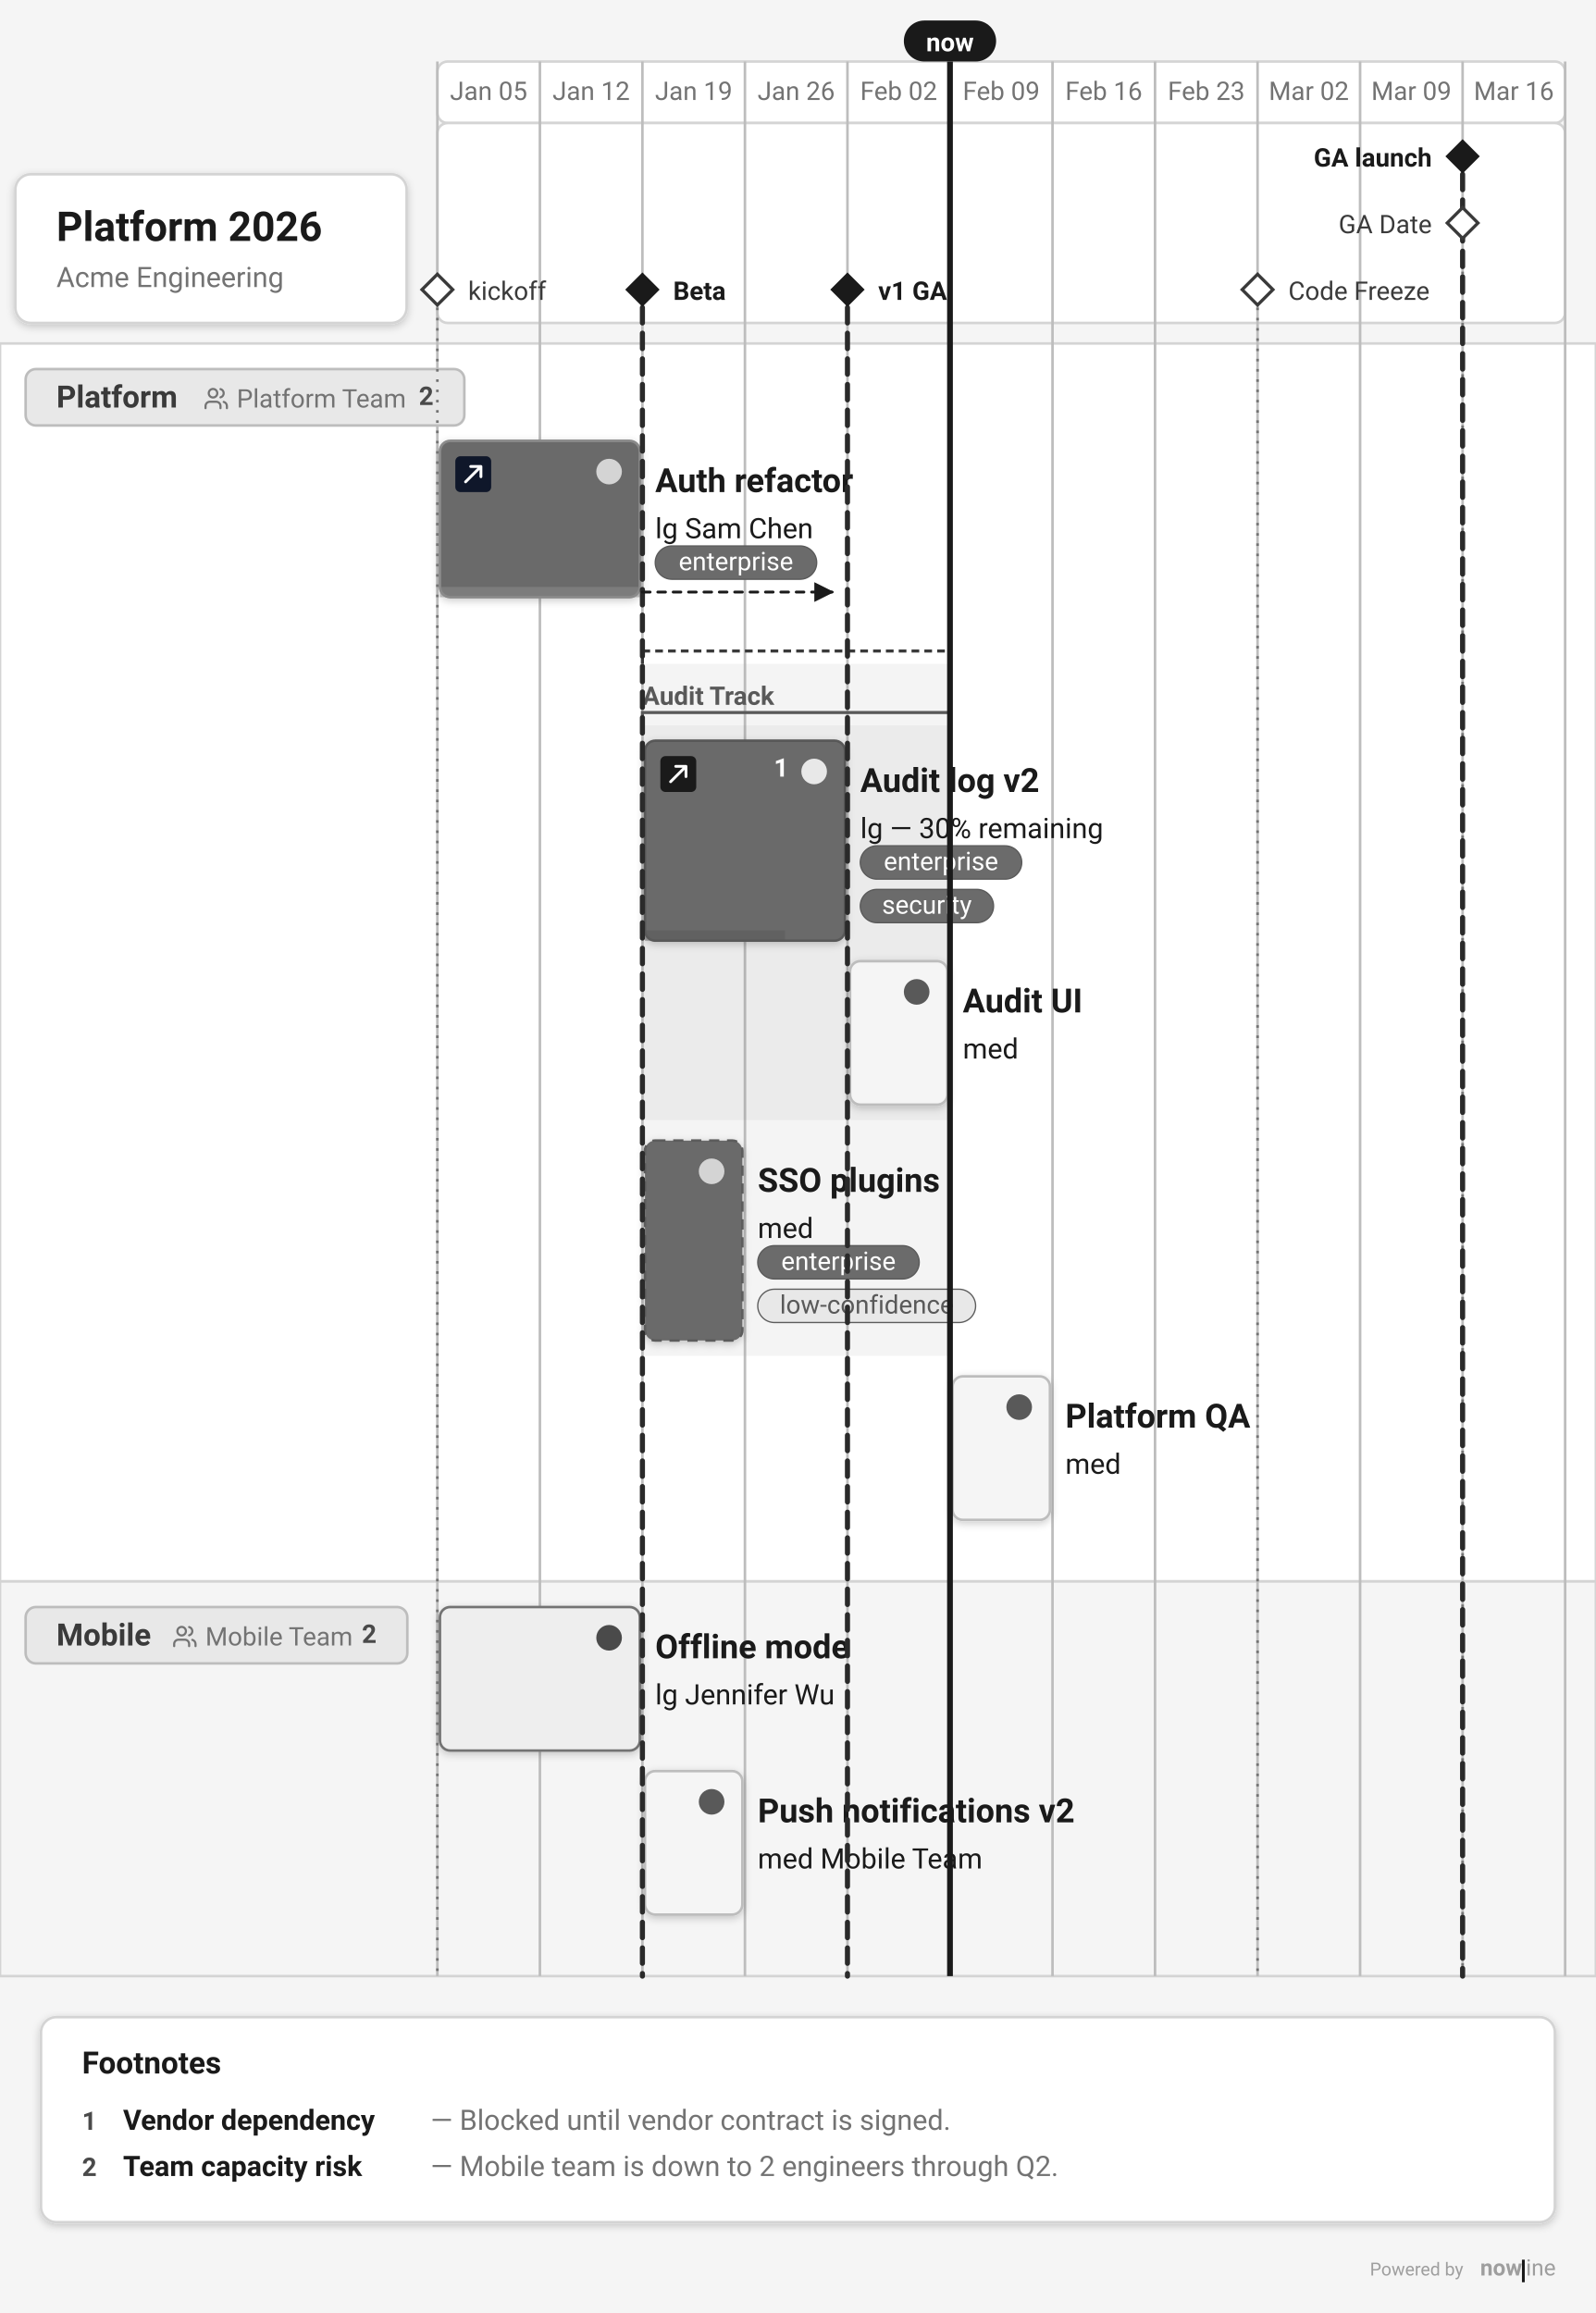
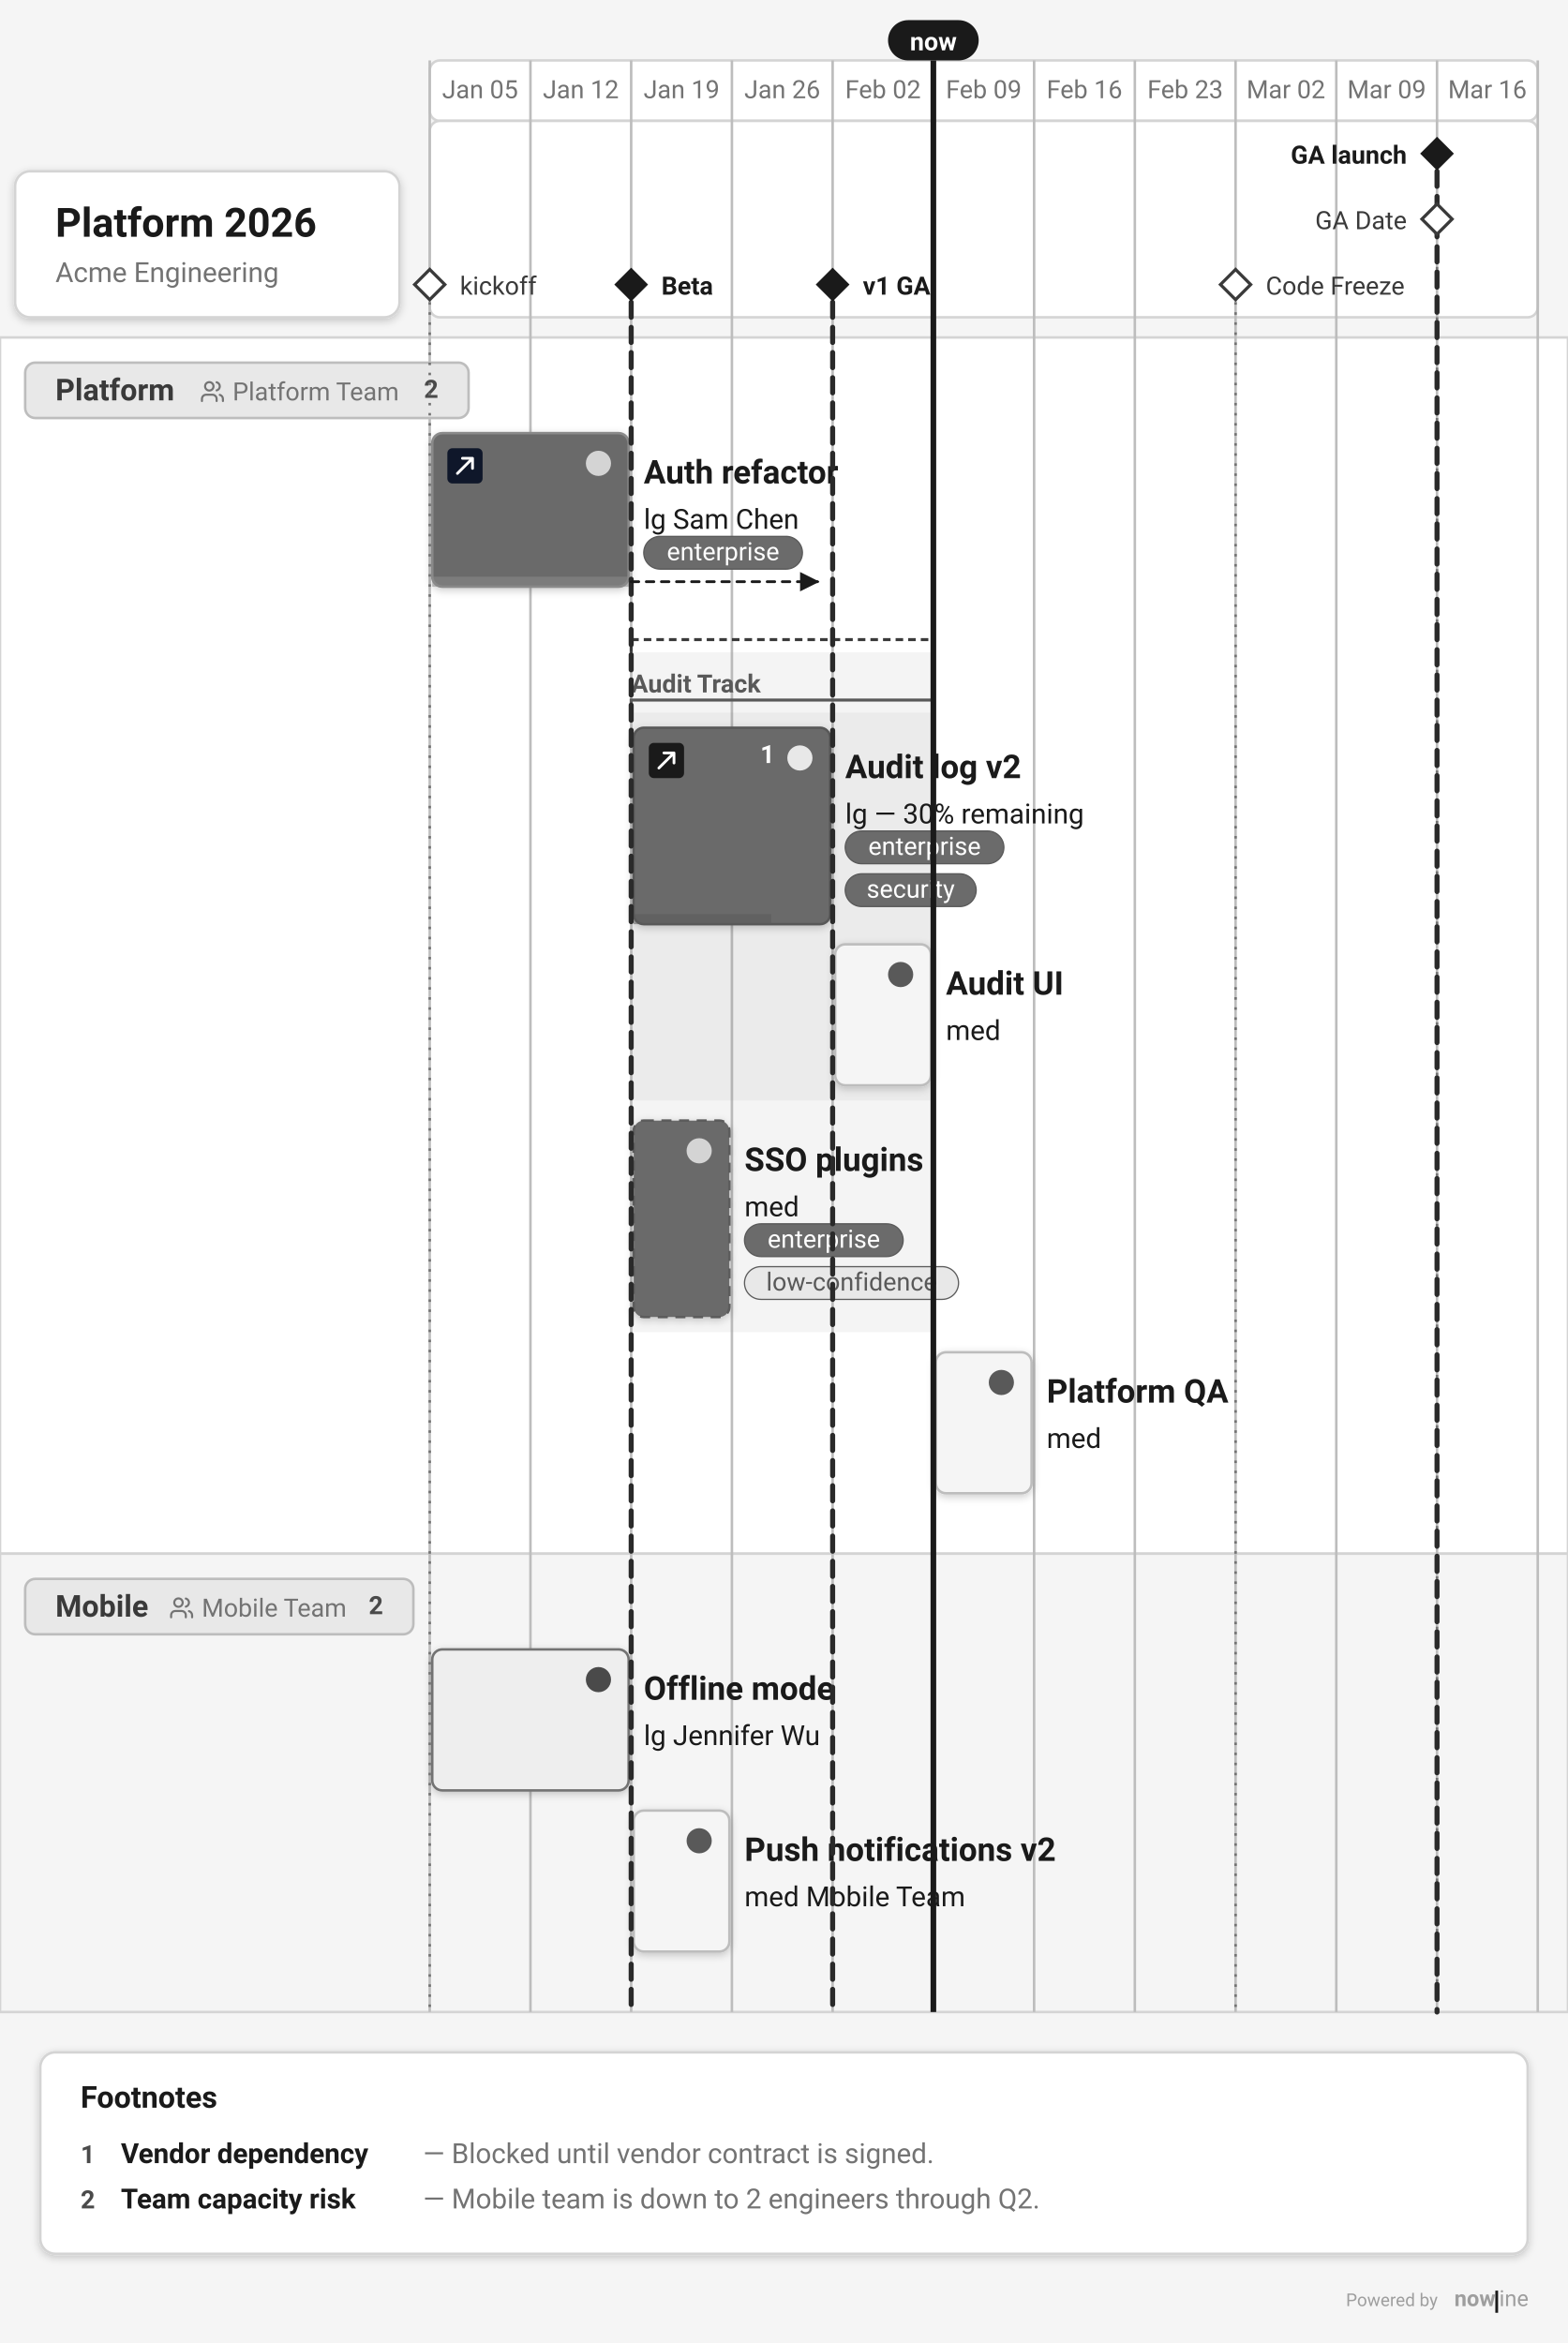
- <svg xmlns="http://www.w3.org/2000/svg" data-generator="nowline" data-theme="grayscale" height="902.44" viewBox="0 0 622.64 902.44" width="622.64">
+ <svg xmlns="http://www.w3.org/2000/svg" data-generator="nowline" data-theme="grayscale" height="930.44" viewBox="0 0 622.64 930.44" width="622.64">
  <defs>
    <filter height="200%" id="nl-0-root-shadow-subtle" width="200%" x="-50%" y="-50%">
      <feGaussianBlur in="SourceAlpha" stdDeviation="1.5" />
      <feOffset dx="0" dy="1" result="offsetblur" />
      <feComponentTransfer>
        <feFuncA type="linear" slope="0.2" />
      </feComponentTransfer>
      <feMerge>
        <feMergeNode />
        <feMergeNode in="SourceGraphic" />
      </feMerge>
    </filter>
    <filter height="200%" id="nl-0-root-shadow-soft" width="200%" x="-50%" y="-50%">
      <feGaussianBlur in="SourceAlpha" stdDeviation="5" />
      <feOffset dx="0" dy="3" result="offsetblur" />
      <feComponentTransfer>
        <feFuncA type="linear" slope="0.3" />
      </feComponentTransfer>
      <feMerge>
        <feMergeNode />
        <feMergeNode in="SourceGraphic" />
      </feMerge>
    </filter>
    <filter height="200%" id="nl-0-root-shadow-hard" width="200%" x="-50%" y="-50%">
      <feGaussianBlur in="SourceAlpha" stdDeviation="0" />
      <feOffset dx="2" dy="2" result="offsetblur" />
      <feComponentTransfer>
        <feFuncA type="linear" slope="0.45" />
      </feComponentTransfer>
      <feMerge>
        <feMergeNode />
        <feMergeNode in="SourceGraphic" />
      </feMerge>
    </filter>
    <marker id="nl-0-root-arrow-dark" viewBox="0 0 10 10" refX="9" refY="5" markerWidth="7" markerHeight="7" orient="auto">
      <path d="M 0 0 L 10 5 L 0 10 z" fill="#1a1a1a" />
    </marker>
  </defs>
-   <rect fill="#f5f5f5" height="902.44" width="622.64" x="0" y="0" />
+   <rect fill="#f5f5f5" height="930.44" width="622.64" x="0" y="0" />
  <g data-layer="timeline">
    <rect fill="#ffffff" height="24" rx="4" ry="4" stroke="#d4d4d4" stroke-width="1" width="440" x="170.64" y="24" />
    <rect fill="#ffffff" height="78" rx="4" ry="4" stroke="#d4d4d4" stroke-width="1" width="440" x="170.64" y="48" />
    <text fill="#737373" font-family="system-ui, -apple-system, &quot;Segoe UI&quot;, Roboto, sans-serif" font-size="10" text-anchor="middle" x="190.64" y="39">Jan 05</text>
    <text fill="#737373" font-family="system-ui, -apple-system, &quot;Segoe UI&quot;, Roboto, sans-serif" font-size="10" text-anchor="middle" x="230.64" y="39">Jan 12</text>
    <text fill="#737373" font-family="system-ui, -apple-system, &quot;Segoe UI&quot;, Roboto, sans-serif" font-size="10" text-anchor="middle" x="270.64" y="39">Jan 19</text>
    <text fill="#737373" font-family="system-ui, -apple-system, &quot;Segoe UI&quot;, Roboto, sans-serif" font-size="10" text-anchor="middle" x="310.64" y="39">Jan 26</text>
    <text fill="#737373" font-family="system-ui, -apple-system, &quot;Segoe UI&quot;, Roboto, sans-serif" font-size="10" text-anchor="middle" x="350.64" y="39">Feb 02</text>
    <text fill="#737373" font-family="system-ui, -apple-system, &quot;Segoe UI&quot;, Roboto, sans-serif" font-size="10" text-anchor="middle" x="390.64" y="39">Feb 09</text>
    <text fill="#737373" font-family="system-ui, -apple-system, &quot;Segoe UI&quot;, Roboto, sans-serif" font-size="10" text-anchor="middle" x="430.64" y="39">Feb 16</text>
    <text fill="#737373" font-family="system-ui, -apple-system, &quot;Segoe UI&quot;, Roboto, sans-serif" font-size="10" text-anchor="middle" x="470.64" y="39">Feb 23</text>
    <text fill="#737373" font-family="system-ui, -apple-system, &quot;Segoe UI&quot;, Roboto, sans-serif" font-size="10" text-anchor="middle" x="510.64" y="39">Mar 02</text>
    <text fill="#737373" font-family="system-ui, -apple-system, &quot;Segoe UI&quot;, Roboto, sans-serif" font-size="10" text-anchor="middle" x="550.64" y="39">Mar 09</text>
    <text fill="#737373" font-family="system-ui, -apple-system, &quot;Segoe UI&quot;, Roboto, sans-serif" font-size="10" text-anchor="middle" x="590.64" y="39">Mar 16</text>
  </g>
  <g data-id="platform" data-layer="swimlane-bg">
    <rect fill="#ffffff" height="483" stroke="#d4d4d4" stroke-width="1" width="622.64" x="0" y="134" />
  </g>
  <g data-id="mobile" data-layer="swimlane-bg">
-     <rect fill="#f5f5f5" height="154" stroke="#d4d4d4" stroke-width="1" width="622.64" x="0" y="617" />
+     <rect fill="#f5f5f5" height="182" stroke="#d4d4d4" stroke-width="1" width="622.64" x="0" y="617" />
  </g>
  <g data-layer="grid">
-     <line stroke="#bdbdbd" stroke-width="1" x1="170.64" x2="170.64" y1="24" y2="771" />
-     <line stroke="#bdbdbd" stroke-width="1" x1="210.64" x2="210.64" y1="24" y2="771" />
-     <line stroke="#bdbdbd" stroke-width="1" x1="250.64" x2="250.64" y1="24" y2="771" />
-     <line stroke="#bdbdbd" stroke-width="1" x1="290.64" x2="290.64" y1="24" y2="771" />
-     <line stroke="#bdbdbd" stroke-width="1" x1="330.64" x2="330.64" y1="24" y2="771" />
-     <line stroke="#bdbdbd" stroke-width="1" x1="370.64" x2="370.64" y1="24" y2="771" />
-     <line stroke="#bdbdbd" stroke-width="1" x1="410.64" x2="410.64" y1="24" y2="771" />
-     <line stroke="#bdbdbd" stroke-width="1" x1="450.64" x2="450.64" y1="24" y2="771" />
-     <line stroke="#bdbdbd" stroke-width="1" x1="490.64" x2="490.64" y1="24" y2="771" />
-     <line stroke="#bdbdbd" stroke-width="1" x1="530.64" x2="530.64" y1="24" y2="771" />
-     <line stroke="#bdbdbd" stroke-width="1" x1="570.64" x2="570.64" y1="24" y2="771" />
-     <line stroke="#bdbdbd" stroke-width="1" x1="610.64" x2="610.64" y1="24" y2="771" />
+     <line stroke="#bdbdbd" stroke-width="1" x1="170.64" x2="170.64" y1="24" y2="799" />
+     <line stroke="#bdbdbd" stroke-width="1" x1="210.64" x2="210.64" y1="24" y2="799" />
+     <line stroke="#bdbdbd" stroke-width="1" x1="250.64" x2="250.64" y1="24" y2="799" />
+     <line stroke="#bdbdbd" stroke-width="1" x1="290.64" x2="290.64" y1="24" y2="799" />
+     <line stroke="#bdbdbd" stroke-width="1" x1="330.64" x2="330.64" y1="24" y2="799" />
+     <line stroke="#bdbdbd" stroke-width="1" x1="370.64" x2="370.64" y1="24" y2="799" />
+     <line stroke="#bdbdbd" stroke-width="1" x1="410.64" x2="410.64" y1="24" y2="799" />
+     <line stroke="#bdbdbd" stroke-width="1" x1="450.64" x2="450.64" y1="24" y2="799" />
+     <line stroke="#bdbdbd" stroke-width="1" x1="490.64" x2="490.64" y1="24" y2="799" />
+     <line stroke="#bdbdbd" stroke-width="1" x1="530.64" x2="530.64" y1="24" y2="799" />
+     <line stroke="#bdbdbd" stroke-width="1" x1="570.64" x2="570.64" y1="24" y2="799" />
+     <line stroke="#bdbdbd" stroke-width="1" x1="610.64" x2="610.64" y1="24" y2="799" />
  </g>
  <g data-id="platform" data-layer="swimlane">
-     <rect fill="#e8e8e8" height="22" rx="4" ry="4" stroke="#bdbdbd" stroke-width="1" width="171.16" x="10" y="144" />
+     <rect fill="#e8e8e8" height="22" rx="4" ry="4" stroke="#bdbdbd" stroke-width="1" width="176.08" x="10" y="144" />
    <text fill="#3a3a3a" font-family="system-ui, -apple-system, &quot;Segoe UI&quot;, Roboto, sans-serif" font-size="12" font-weight="600" x="22" y="159">Platform</text>
    <svg x="79.36" y="150.5" width="10" height="10" viewBox="0 0 24 24" style="color:#737373" aria-hidden="true">
      <path d="M16 21v-2a4 4 0 0 0-4-4H6a4 4 0 0 0-4 4v2" fill="none" stroke="currentColor" stroke-width="2" stroke-linecap="round" stroke-linejoin="round" />
      <circle cx="9" cy="7" r="4" fill="none" stroke="currentColor" stroke-width="2" stroke-linecap="round" stroke-linejoin="round" />
      <path d="M22 21v-2a4 4 0 0 0-3-3.87" fill="none" stroke="currentColor" stroke-width="2" stroke-linecap="round" stroke-linejoin="round" />
      <path d="M16 3.13a4 4 0 0 1 0 7.75" fill="none" stroke="currentColor" stroke-width="2" stroke-linecap="round" stroke-linejoin="round" />
    </svg>
    <text fill="#737373" font-family="system-ui, -apple-system, &quot;Segoe UI&quot;, Roboto, sans-serif" font-size="10" x="92.36" y="159">Platform Team</text>
-     <text fill="#4a4a4a" font-family="system-ui, -apple-system, &quot;Segoe UI&quot;, Roboto, sans-serif" font-size="10" font-weight="700" text-anchor="end" x="169.16" y="158">2</text>
+     <text fill="#4a4a4a" font-family="system-ui, -apple-system, &quot;Segoe UI&quot;, Roboto, sans-serif" font-size="10" font-weight="700" text-anchor="end" x="174.08" y="158">2</text>
    <g data-id="auth-refactor" data-layer="item">
      <rect fill="#6b6b6b" filter="url(#nl-0-root-shadow-subtle)" height="61" rx="4" ry="4" stroke="#8a8a8a" stroke-width="1" width="78" x="171.64" y="172" />
      <rect fill="#8a8a8a" height="4" opacity="0.55" width="78" x="171.64" y="229" />
      <circle cx="237.64" cy="184" fill="#d4d4d4" r="5" />
      <text fill="#1a1a1a" font-family="system-ui, -apple-system, &quot;Segoe UI&quot;, Roboto, sans-serif" font-size="13" font-weight="600" x="255.64" y="192">Auth refactor</text>
      <text fill="#1a1a1a" font-family="system-ui, -apple-system, &quot;Segoe UI&quot;, Roboto, sans-serif" font-size="11" x="255.64" y="210">lg Sam Chen</text>
      <a href="https://github.com/acme/auth/issues/123" rel="noopener" target="_blank">
        <rect fill="#0f172a" height="14" rx="2" ry="2" width="14" x="177.64" y="178" />
        <path d="M181.64 188 L187.64 182 M183.64 182 H187.64 V186" fill="none" stroke="#ffffff" stroke-linecap="round" stroke-linejoin="round" stroke-width="1.1" />
      </a>
      <rect fill="#6b6b6b" height="13" rx="6.5" ry="6.5" stroke="#595959" stroke-width="0.5" width="63" x="255.64" y="213" />
      <text fill="#ffffff" font-family="system-ui, -apple-system, &quot;Segoe UI&quot;, Roboto, sans-serif" font-size="10" font-style="normal" font-weight="400" text-anchor="middle" x="287.14" y="222.5">enterprise</text>
    </g>
    <g data-layer="parallel">
      <rect fill="#9e9e9e" fill-opacity="0.12" height="270" width="120" x="250.64" y="259" />
      <path d="M250.64 259 V254 H370.64 V259" fill="none" stroke="#3a3a3a" stroke-dasharray="3 2" stroke-width="1.2" />
      <g data-id="audit-track" data-layer="group">
        <rect fill="#5c5c5c" fill-opacity="0.06" height="154" width="120" x="250.64" y="283" />
        <path d="M250.64 283 V278 H370.64 V283" fill="none" stroke="#595959" stroke-width="1.2" />
        <text fill="#595959" font-family="system-ui, -apple-system, &quot;Segoe UI&quot;, Roboto, sans-serif" font-size="10" font-style="normal" font-weight="600" x="250.64" y="275">Audit Track</text>
        <g data-id="audit-log" data-layer="item">
          <rect fill="#6b6b6b" filter="url(#nl-0-root-shadow-subtle)" height="78" rx="4" ry="4" stroke="#595959" stroke-width="1" width="78" x="251.64" y="289" />
          <rect fill="#595959" height="4" opacity="0.55" width="54.6" x="251.64" y="363" />
          <circle cx="317.64" cy="301" fill="#e8e8e8" r="5" />
          <text fill="#1a1a1a" font-family="system-ui, -apple-system, &quot;Segoe UI&quot;, Roboto, sans-serif" font-size="13" font-weight="600" x="335.64" y="309">Audit log v2</text>
          <text fill="#1a1a1a" font-family="system-ui, -apple-system, &quot;Segoe UI&quot;, Roboto, sans-serif" font-size="11" x="335.64" y="327">lg — 30% remaining</text>
          <text fill="#ffffff" font-family="system-ui, -apple-system, &quot;Segoe UI&quot;, Roboto, sans-serif" font-size="10" font-weight="700" text-anchor="end" x="307.64" y="303">1</text>
          <a href="https://wiki.acme.com/audit" rel="noopener" target="_blank">
            <rect fill="#1a1a1a" height="14" rx="2" ry="2" width="14" x="257.64" y="295" />
            <path d="M261.64 305 L267.64 299 M263.64 299 H267.64 V303" fill="none" stroke="#ffffff" stroke-linecap="round" stroke-linejoin="round" stroke-width="1.1" />
          </a>
          <rect fill="#6b6b6b" height="13" rx="6.5" ry="6.5" stroke="#595959" stroke-width="0.5" width="63" x="335.64" y="330" />
          <text fill="#ffffff" font-family="system-ui, -apple-system, &quot;Segoe UI&quot;, Roboto, sans-serif" font-size="10" font-style="normal" font-weight="400" text-anchor="middle" x="367.14" y="339.5">enterprise</text>
          <rect fill="#6b6b6b" height="13" rx="6.5" ry="6.5" stroke="#595959" stroke-width="0.5" width="52" x="335.64" y="347" />
          <text fill="#ffffff" font-family="system-ui, -apple-system, &quot;Segoe UI&quot;, Roboto, sans-serif" font-size="10" font-style="normal" font-weight="400" text-anchor="middle" x="361.64" y="356.5">security</text>
        </g>
        <g data-id="audit-ui" data-layer="item">
          <rect fill="#f5f5f5" filter="url(#nl-0-root-shadow-subtle)" height="56" rx="4" ry="4" stroke="#bdbdbd" stroke-width="1" width="38" x="331.64" y="375" />
          <circle cx="357.64" cy="387" fill="#595959" r="5" />
          <text fill="#1a1a1a" font-family="system-ui, -apple-system, &quot;Segoe UI&quot;, Roboto, sans-serif" font-size="13" font-weight="600" x="375.64" y="395">Audit UI</text>
          <text fill="#1a1a1a" font-family="system-ui, -apple-system, &quot;Segoe UI&quot;, Roboto, sans-serif" font-size="11" x="375.64" y="413">med</text>
        </g>
      </g>
      <g data-id="sso" data-layer="item">
        <rect fill="#6b6b6b" filter="url(#nl-0-root-shadow-subtle)" height="78" rx="4" ry="4" stroke="#5c5c5c" stroke-dasharray="4 3" stroke-width="1" width="38" x="251.64" y="445" />
        <circle cx="277.64" cy="457" fill="#d4d4d4" r="5" />
        <text fill="#1a1a1a" font-family="system-ui, -apple-system, &quot;Segoe UI&quot;, Roboto, sans-serif" font-size="13" font-weight="600" x="295.64" y="465">SSO plugins</text>
        <text fill="#1a1a1a" font-family="system-ui, -apple-system, &quot;Segoe UI&quot;, Roboto, sans-serif" font-size="11" x="295.64" y="483">med</text>
        <rect fill="#6b6b6b" height="13" rx="6.5" ry="6.5" stroke="#595959" stroke-width="0.5" width="63" x="295.64" y="486" />
        <text fill="#ffffff" font-family="system-ui, -apple-system, &quot;Segoe UI&quot;, Roboto, sans-serif" font-size="10" font-style="normal" font-weight="400" text-anchor="middle" x="327.14" y="495.5">enterprise</text>
        <rect fill="#e8e8e8" height="13" rx="6.5" ry="6.5" stroke="#5c5c5c" stroke-width="0.5" width="85" x="295.64" y="503" />
        <text fill="#595959" font-family="system-ui, -apple-system, &quot;Segoe UI&quot;, Roboto, sans-serif" font-size="10" font-style="normal" font-weight="400" text-anchor="middle" x="338.14" y="512.5">low-confidence</text>
      </g>
    </g>
    <g data-id="platform-qa" data-layer="item">
      <rect fill="#f5f5f5" filter="url(#nl-0-root-shadow-subtle)" height="56" rx="4" ry="4" stroke="#bdbdbd" stroke-width="1" width="38" x="371.64" y="537" />
      <circle cx="397.64" cy="549" fill="#595959" r="5" />
      <text fill="#1a1a1a" font-family="system-ui, -apple-system, &quot;Segoe UI&quot;, Roboto, sans-serif" font-size="13" font-weight="600" x="415.64" y="557">Platform QA</text>
      <text fill="#1a1a1a" font-family="system-ui, -apple-system, &quot;Segoe UI&quot;, Roboto, sans-serif" font-size="11" x="415.64" y="575">med</text>
    </g>
  </g>
  <g data-id="mobile" data-layer="swimlane">
-     <rect fill="#e8e8e8" height="22" rx="4" ry="4" stroke="#bdbdbd" stroke-width="1" width="148.92" x="10" y="627" />
+     <rect fill="#e8e8e8" height="22" rx="4" ry="4" stroke="#bdbdbd" stroke-width="1" width="154.15" x="10" y="627" />
    <text fill="#3a3a3a" font-family="system-ui, -apple-system, &quot;Segoe UI&quot;, Roboto, sans-serif" font-size="12" font-weight="600" x="22" y="642">Mobile</text>
    <svg x="67.12" y="633.5" width="10" height="10" viewBox="0 0 24 24" style="color:#737373" aria-hidden="true">
      <path d="M16 21v-2a4 4 0 0 0-4-4H6a4 4 0 0 0-4 4v2" fill="none" stroke="currentColor" stroke-width="2" stroke-linecap="round" stroke-linejoin="round" />
      <circle cx="9" cy="7" r="4" fill="none" stroke="currentColor" stroke-width="2" stroke-linecap="round" stroke-linejoin="round" />
      <path d="M22 21v-2a4 4 0 0 0-3-3.87" fill="none" stroke="currentColor" stroke-width="2" stroke-linecap="round" stroke-linejoin="round" />
      <path d="M16 3.13a4 4 0 0 1 0 7.75" fill="none" stroke="currentColor" stroke-width="2" stroke-linecap="round" stroke-linejoin="round" />
    </svg>
    <text fill="#737373" font-family="system-ui, -apple-system, &quot;Segoe UI&quot;, Roboto, sans-serif" font-size="10" x="80.12" y="642">Mobile Team</text>
-     <text fill="#4a4a4a" font-family="system-ui, -apple-system, &quot;Segoe UI&quot;, Roboto, sans-serif" font-size="10" font-weight="700" text-anchor="end" x="146.92" y="641">2</text>
+     <text fill="#4a4a4a" font-family="system-ui, -apple-system, &quot;Segoe UI&quot;, Roboto, sans-serif" font-size="10" font-weight="700" text-anchor="end" x="152.15" y="641">2</text>
    <g data-id="offline" data-layer="item">
-       <rect fill="#eeeeee" filter="url(#nl-0-root-shadow-subtle)" height="56" rx="4" ry="4" stroke="#737373" stroke-width="1" width="78" x="171.64" y="627" />
-       <circle cx="237.64" cy="639" fill="#4a4a4a" r="5" />
-       <text fill="#1a1a1a" font-family="system-ui, -apple-system, &quot;Segoe UI&quot;, Roboto, sans-serif" font-size="13" font-weight="600" x="255.64" y="647">Offline mode</text>
-       <text fill="#1a1a1a" font-family="system-ui, -apple-system, &quot;Segoe UI&quot;, Roboto, sans-serif" font-size="11" x="255.64" y="665">lg Jennifer Wu</text>
+       <rect fill="#eeeeee" filter="url(#nl-0-root-shadow-subtle)" height="56" rx="4" ry="4" stroke="#737373" stroke-width="1" width="78" x="171.64" y="655" />
+       <circle cx="237.64" cy="667" fill="#4a4a4a" r="5" />
+       <text fill="#1a1a1a" font-family="system-ui, -apple-system, &quot;Segoe UI&quot;, Roboto, sans-serif" font-size="13" font-weight="600" x="255.64" y="675">Offline mode</text>
+       <text fill="#1a1a1a" font-family="system-ui, -apple-system, &quot;Segoe UI&quot;, Roboto, sans-serif" font-size="11" x="255.64" y="693">lg Jennifer Wu</text>
    </g>
    <g data-id="push-v2" data-layer="item">
-       <rect fill="#f5f5f5" filter="url(#nl-0-root-shadow-subtle)" height="56" rx="4" ry="4" stroke="#bdbdbd" stroke-width="1" width="38" x="251.64" y="691" />
-       <circle cx="277.64" cy="703" fill="#595959" r="5" />
-       <text fill="#1a1a1a" font-family="system-ui, -apple-system, &quot;Segoe UI&quot;, Roboto, sans-serif" font-size="13" font-weight="600" x="295.64" y="711">Push notifications v2</text>
-       <text fill="#1a1a1a" font-family="system-ui, -apple-system, &quot;Segoe UI&quot;, Roboto, sans-serif" font-size="11" x="295.64" y="729">med Mobile Team</text>
-     </g>
-   </g>
-   <line stroke="#737373" stroke-dasharray="1 3" stroke-width="1" x1="170.64" x2="170.64" y1="120" y2="771" />
-   <line stroke="#737373" stroke-dasharray="1 3" stroke-width="1" x1="490.64" x2="490.64" y1="120" y2="771" />
-   <line stroke="#737373" stroke-dasharray="1 3" stroke-width="1" x1="570.64" x2="570.64" y1="94" y2="771" />
-   <line stroke="#2a2a2a" stroke-dasharray="6 4" stroke-linecap="round" stroke-width="2" x1="250.64" x2="250.64" y1="120" y2="771" />
-   <line stroke="#2a2a2a" stroke-dasharray="6 4" stroke-linecap="round" stroke-width="2" x1="330.64" x2="330.64" y1="120" y2="771" />
+       <rect fill="#f5f5f5" filter="url(#nl-0-root-shadow-subtle)" height="56" rx="4" ry="4" stroke="#bdbdbd" stroke-width="1" width="38" x="251.64" y="719" />
+       <circle cx="277.64" cy="731" fill="#595959" r="5" />
+       <text fill="#1a1a1a" font-family="system-ui, -apple-system, &quot;Segoe UI&quot;, Roboto, sans-serif" font-size="13" font-weight="600" x="295.64" y="739">Push notifications v2</text>
+       <text fill="#1a1a1a" font-family="system-ui, -apple-system, &quot;Segoe UI&quot;, Roboto, sans-serif" font-size="11" x="295.64" y="757">med Mobile Team</text>
+     </g>
+   </g>
+   <line stroke="#737373" stroke-dasharray="1 3" stroke-width="1" x1="170.64" x2="170.64" y1="120" y2="799" />
+   <line stroke="#737373" stroke-dasharray="1 3" stroke-width="1" x1="490.64" x2="490.64" y1="120" y2="799" />
+   <line stroke="#737373" stroke-dasharray="1 3" stroke-width="1" x1="570.64" x2="570.64" y1="94" y2="799" />
+   <line stroke="#2a2a2a" stroke-dasharray="6 4" stroke-linecap="round" stroke-width="2" x1="250.64" x2="250.64" y1="120" y2="799" />
+   <line stroke="#2a2a2a" stroke-dasharray="6 4" stroke-linecap="round" stroke-width="2" x1="330.64" x2="330.64" y1="120" y2="799" />
  <path d="M250.64 231 H324.64" fill="none" marker-end="url(#nl-0-root-arrow-dark)" stroke="#1a1a1a" stroke-dasharray="3 3" stroke-linecap="round" stroke-width="1.1" />
-   <line stroke="#2a2a2a" stroke-dasharray="6 4" stroke-linecap="round" stroke-width="2" x1="570.64" x2="570.64" y1="68" y2="771" />
+   <line stroke="#2a2a2a" stroke-dasharray="6 4" stroke-linecap="round" stroke-width="2" x1="570.64" x2="570.64" y1="68" y2="799" />
  <g data-id="kickoff" data-layer="anchor">
    <path d="M170.64 107 L176.64 113 L170.64 119 L164.64 113 Z" fill="#ffffff" stroke="#3a3a3a" stroke-width="1.25" />
    <text fill="#3a3a3a" font-family="system-ui, -apple-system, &quot;Segoe UI&quot;, Roboto, sans-serif" font-size="10" x="182.64" y="117">kickoff</text>
  </g>
  <g data-id="code-freeze" data-layer="anchor">
    <path d="M490.64 107 L496.64 113 L490.64 119 L484.64 113 Z" fill="#ffffff" stroke="#3a3a3a" stroke-width="1.25" />
    <text fill="#3a3a3a" font-family="system-ui, -apple-system, &quot;Segoe UI&quot;, Roboto, sans-serif" font-size="10" x="502.64" y="117">Code Freeze</text>
  </g>
  <g data-id="ga-date" data-layer="anchor">
    <path d="M570.64 81 L576.64 87 L570.64 93 L564.64 87 Z" fill="#ffffff" stroke="#3a3a3a" stroke-width="1.25" />
    <text fill="#3a3a3a" font-family="system-ui, -apple-system, &quot;Segoe UI&quot;, Roboto, sans-serif" font-size="10" text-anchor="end" x="558.64" y="91">GA Date</text>
  </g>
  <g data-id="beta" data-layer="milestone">
    <path d="M250.64 107 L256.64 113 L250.64 119 L244.64 113 Z" fill="#1a1a1a" stroke="#1a1a1a" stroke-width="1" />
    <text fill="#1a1a1a" font-family="system-ui, -apple-system, &quot;Segoe UI&quot;, Roboto, sans-serif" font-size="10" font-weight="600" x="262.64" y="117">Beta</text>
  </g>
  <g data-id="v1-ga" data-layer="milestone">
    <path d="M330.64 107 L336.64 113 L330.64 119 L324.64 113 Z" fill="#1a1a1a" stroke="#1a1a1a" stroke-width="1" />
    <text fill="#1a1a1a" font-family="system-ui, -apple-system, &quot;Segoe UI&quot;, Roboto, sans-serif" font-size="10" font-weight="600" x="342.64" y="117">v1 GA</text>
  </g>
  <g data-id="ga-launch" data-layer="milestone">
    <path d="M570.64 55 L576.64 61 L570.64 67 L564.64 61 Z" fill="#1a1a1a" stroke="#1a1a1a" stroke-width="1" />
    <text fill="#1a1a1a" font-family="system-ui, -apple-system, &quot;Segoe UI&quot;, Roboto, sans-serif" font-size="10" font-weight="600" text-anchor="end" x="558.64" y="65">GA launch</text>
  </g>
  <g data-layer="nowline">
-     <line stroke="#1a1a1a" stroke-width="2.25" x1="370.64" x2="370.64" y1="24" y2="771" />
+     <line stroke="#1a1a1a" stroke-width="2.25" x1="370.64" x2="370.64" y1="24" y2="799" />
    <rect fill="#1a1a1a" height="16" rx="8" ry="8" width="36" x="352.64" y="8" />
    <text fill="#ffffff" font-family="system-ui, -apple-system, &quot;Segoe UI&quot;, Roboto, sans-serif" font-size="10" font-weight="700" text-anchor="middle" x="370.64" y="20">now</text>
  </g>
  <g data-layer="footnotes">
-     <rect fill="#ffffff" filter="url(#nl-0-root-shadow-subtle)" height="80" rx="6" ry="6" stroke="#d4d4d4" stroke-width="1" width="590.64" x="16" y="787" />
-     <text fill="#1a1a1a" font-family="system-ui, -apple-system, &quot;Segoe UI&quot;, Roboto, sans-serif" font-size="12" font-weight="700" x="32" y="809">Footnotes</text>
-     <text fill="#4a4a4a" font-family="system-ui, -apple-system, &quot;Segoe UI&quot;, Roboto, sans-serif" font-size="10" font-weight="700" x="32" y="831">1</text>
-     <text fill="#1a1a1a" font-family="system-ui, -apple-system, &quot;Segoe UI&quot;, Roboto, sans-serif" font-size="11" font-weight="600" x="48" y="831">Vendor dependency</text>
-     <text fill="#737373" font-family="system-ui, -apple-system, &quot;Segoe UI&quot;, Roboto, sans-serif" font-size="11" x="168" y="831">— Blocked until vendor contract is signed.</text>
-     <text fill="#4a4a4a" font-family="system-ui, -apple-system, &quot;Segoe UI&quot;, Roboto, sans-serif" font-size="10" font-weight="700" x="32" y="849">2</text>
-     <text fill="#1a1a1a" font-family="system-ui, -apple-system, &quot;Segoe UI&quot;, Roboto, sans-serif" font-size="11" font-weight="600" x="48" y="849">Team capacity risk</text>
-     <text fill="#737373" font-family="system-ui, -apple-system, &quot;Segoe UI&quot;, Roboto, sans-serif" font-size="11" x="168" y="849">— Mobile team is down to 2 engineers through Q2.</text>
+     <rect fill="#ffffff" filter="url(#nl-0-root-shadow-subtle)" height="80" rx="6" ry="6" stroke="#d4d4d4" stroke-width="1" width="590.64" x="16" y="815" />
+     <text fill="#1a1a1a" font-family="system-ui, -apple-system, &quot;Segoe UI&quot;, Roboto, sans-serif" font-size="12" font-weight="700" x="32" y="837">Footnotes</text>
+     <text fill="#4a4a4a" font-family="system-ui, -apple-system, &quot;Segoe UI&quot;, Roboto, sans-serif" font-size="10" font-weight="700" x="32" y="859">1</text>
+     <text fill="#1a1a1a" font-family="system-ui, -apple-system, &quot;Segoe UI&quot;, Roboto, sans-serif" font-size="11" font-weight="600" x="48" y="859">Vendor dependency</text>
+     <text fill="#737373" font-family="system-ui, -apple-system, &quot;Segoe UI&quot;, Roboto, sans-serif" font-size="11" x="168" y="859">— Blocked until vendor contract is signed.</text>
+     <text fill="#4a4a4a" font-family="system-ui, -apple-system, &quot;Segoe UI&quot;, Roboto, sans-serif" font-size="10" font-weight="700" x="32" y="877">2</text>
+     <text fill="#1a1a1a" font-family="system-ui, -apple-system, &quot;Segoe UI&quot;, Roboto, sans-serif" font-size="11" font-weight="600" x="48" y="877">Team capacity risk</text>
+     <text fill="#737373" font-family="system-ui, -apple-system, &quot;Segoe UI&quot;, Roboto, sans-serif" font-size="11" x="168" y="877">— Mobile team is down to 2 engineers through Q2.</text>
  </g>
  <g data-id="nl-0-root-header" data-layer="header">
    <rect fill="#ffffff" filter="url(#nl-0-root-shadow-subtle)" height="58" rx="6" ry="6" stroke="#d4d4d4" stroke-width="1" width="152.64" x="6" y="68" />
    <text fill="#1a1a1a" font-family="system-ui, -apple-system, &quot;Segoe UI&quot;, Roboto, sans-serif" font-size="16" font-weight="600" x="22" y="94">Platform 2026</text>
    <text fill="#737373" font-family="system-ui, -apple-system, &quot;Segoe UI&quot;, Roboto, sans-serif" font-size="11" x="22" y="112">Acme Engineering</text>
  </g>
  <a aria-label="Powered by nowline" href="https://nowline.io" rel="noopener" target="_blank">
    <g data-layer="attribution">
-       <g transform="translate(534.48 879) scale(0.22)">
+       <g transform="translate(534.48 907) scale(0.22)">
        <text fill="#9e9e9e" font-family="system-ui, -apple-system, &quot;Segoe UI&quot;, Roboto, sans-serif" font-size="32" font-weight="400" x="0" y="40">Powered by</text>
        <text fill="#9e9e9e" font-family="system-ui, -apple-system, &quot;Segoe UI&quot;, Roboto, sans-serif" font-size="40" font-weight="700" x="195.6" y="40">now</text>
        <rect fill="#1a1a1a" height="40" width="5" x="269.6" y="12" />
        <text fill="#9e9e9e" font-family="system-ui, -apple-system, &quot;Segoe UI&quot;, Roboto, sans-serif" font-size="40" font-weight="400" x="276.6" y="40">ine</text>
      </g>
    </g>
  </a>
</svg>
